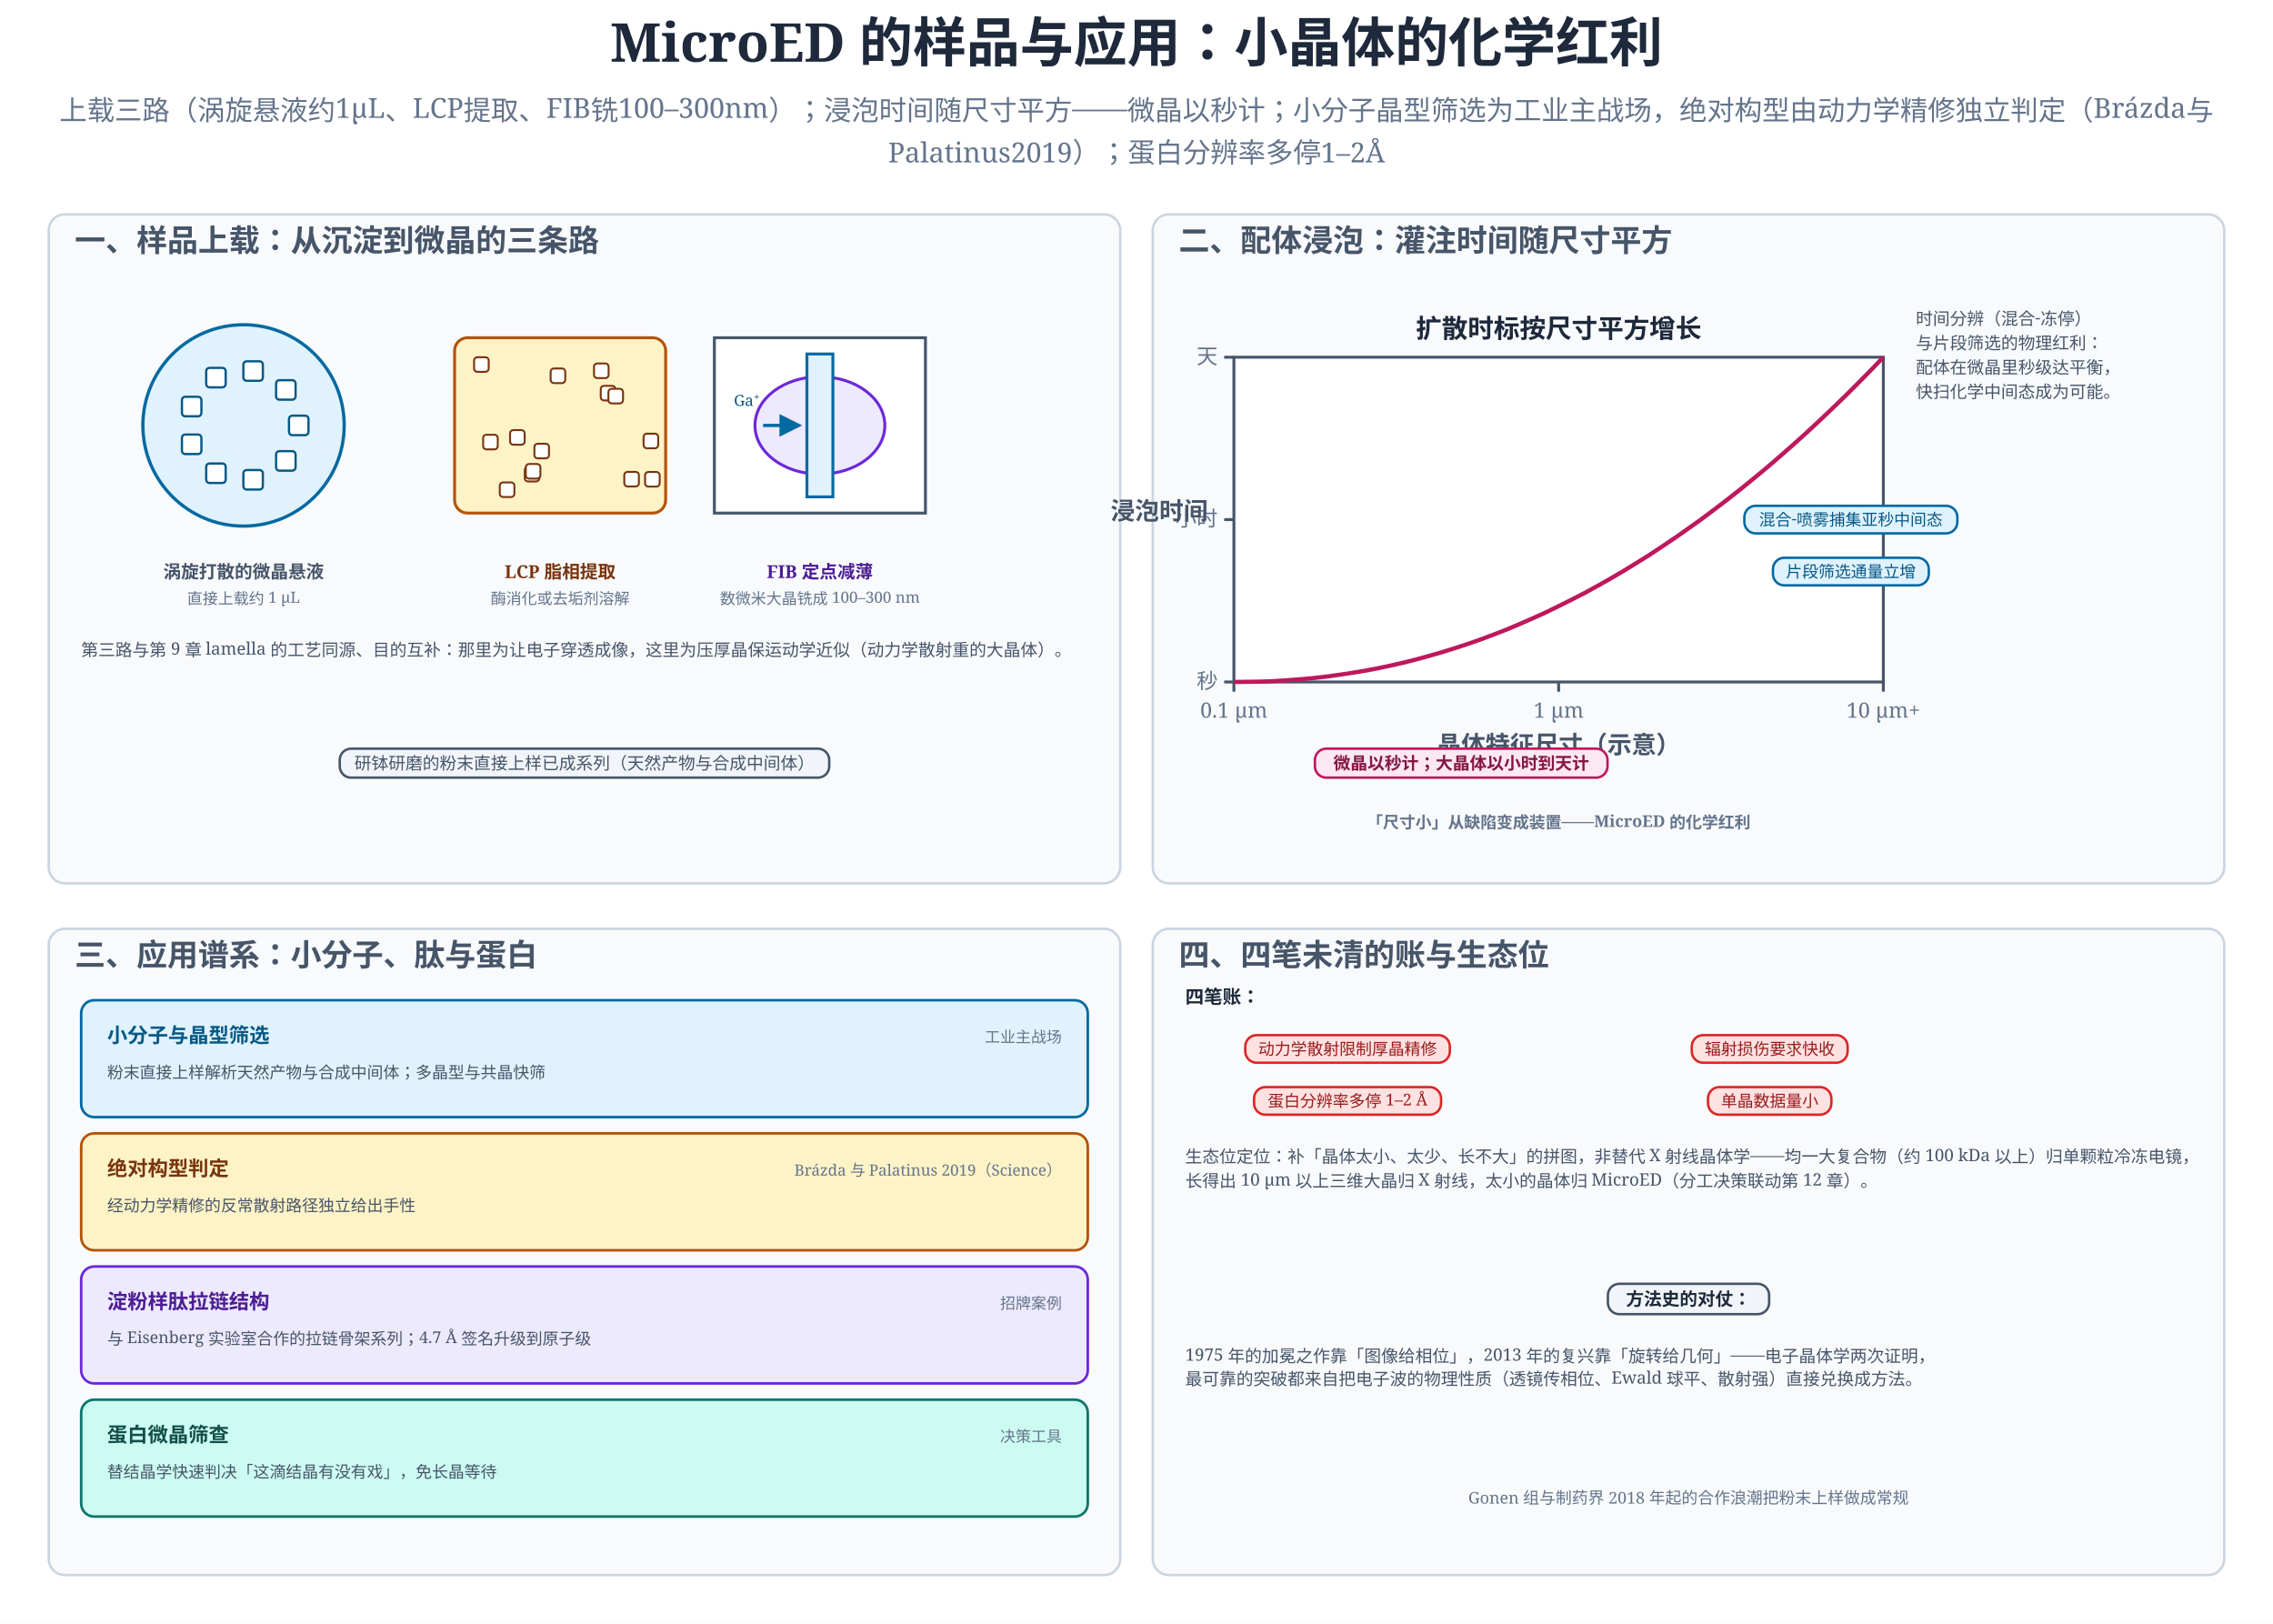
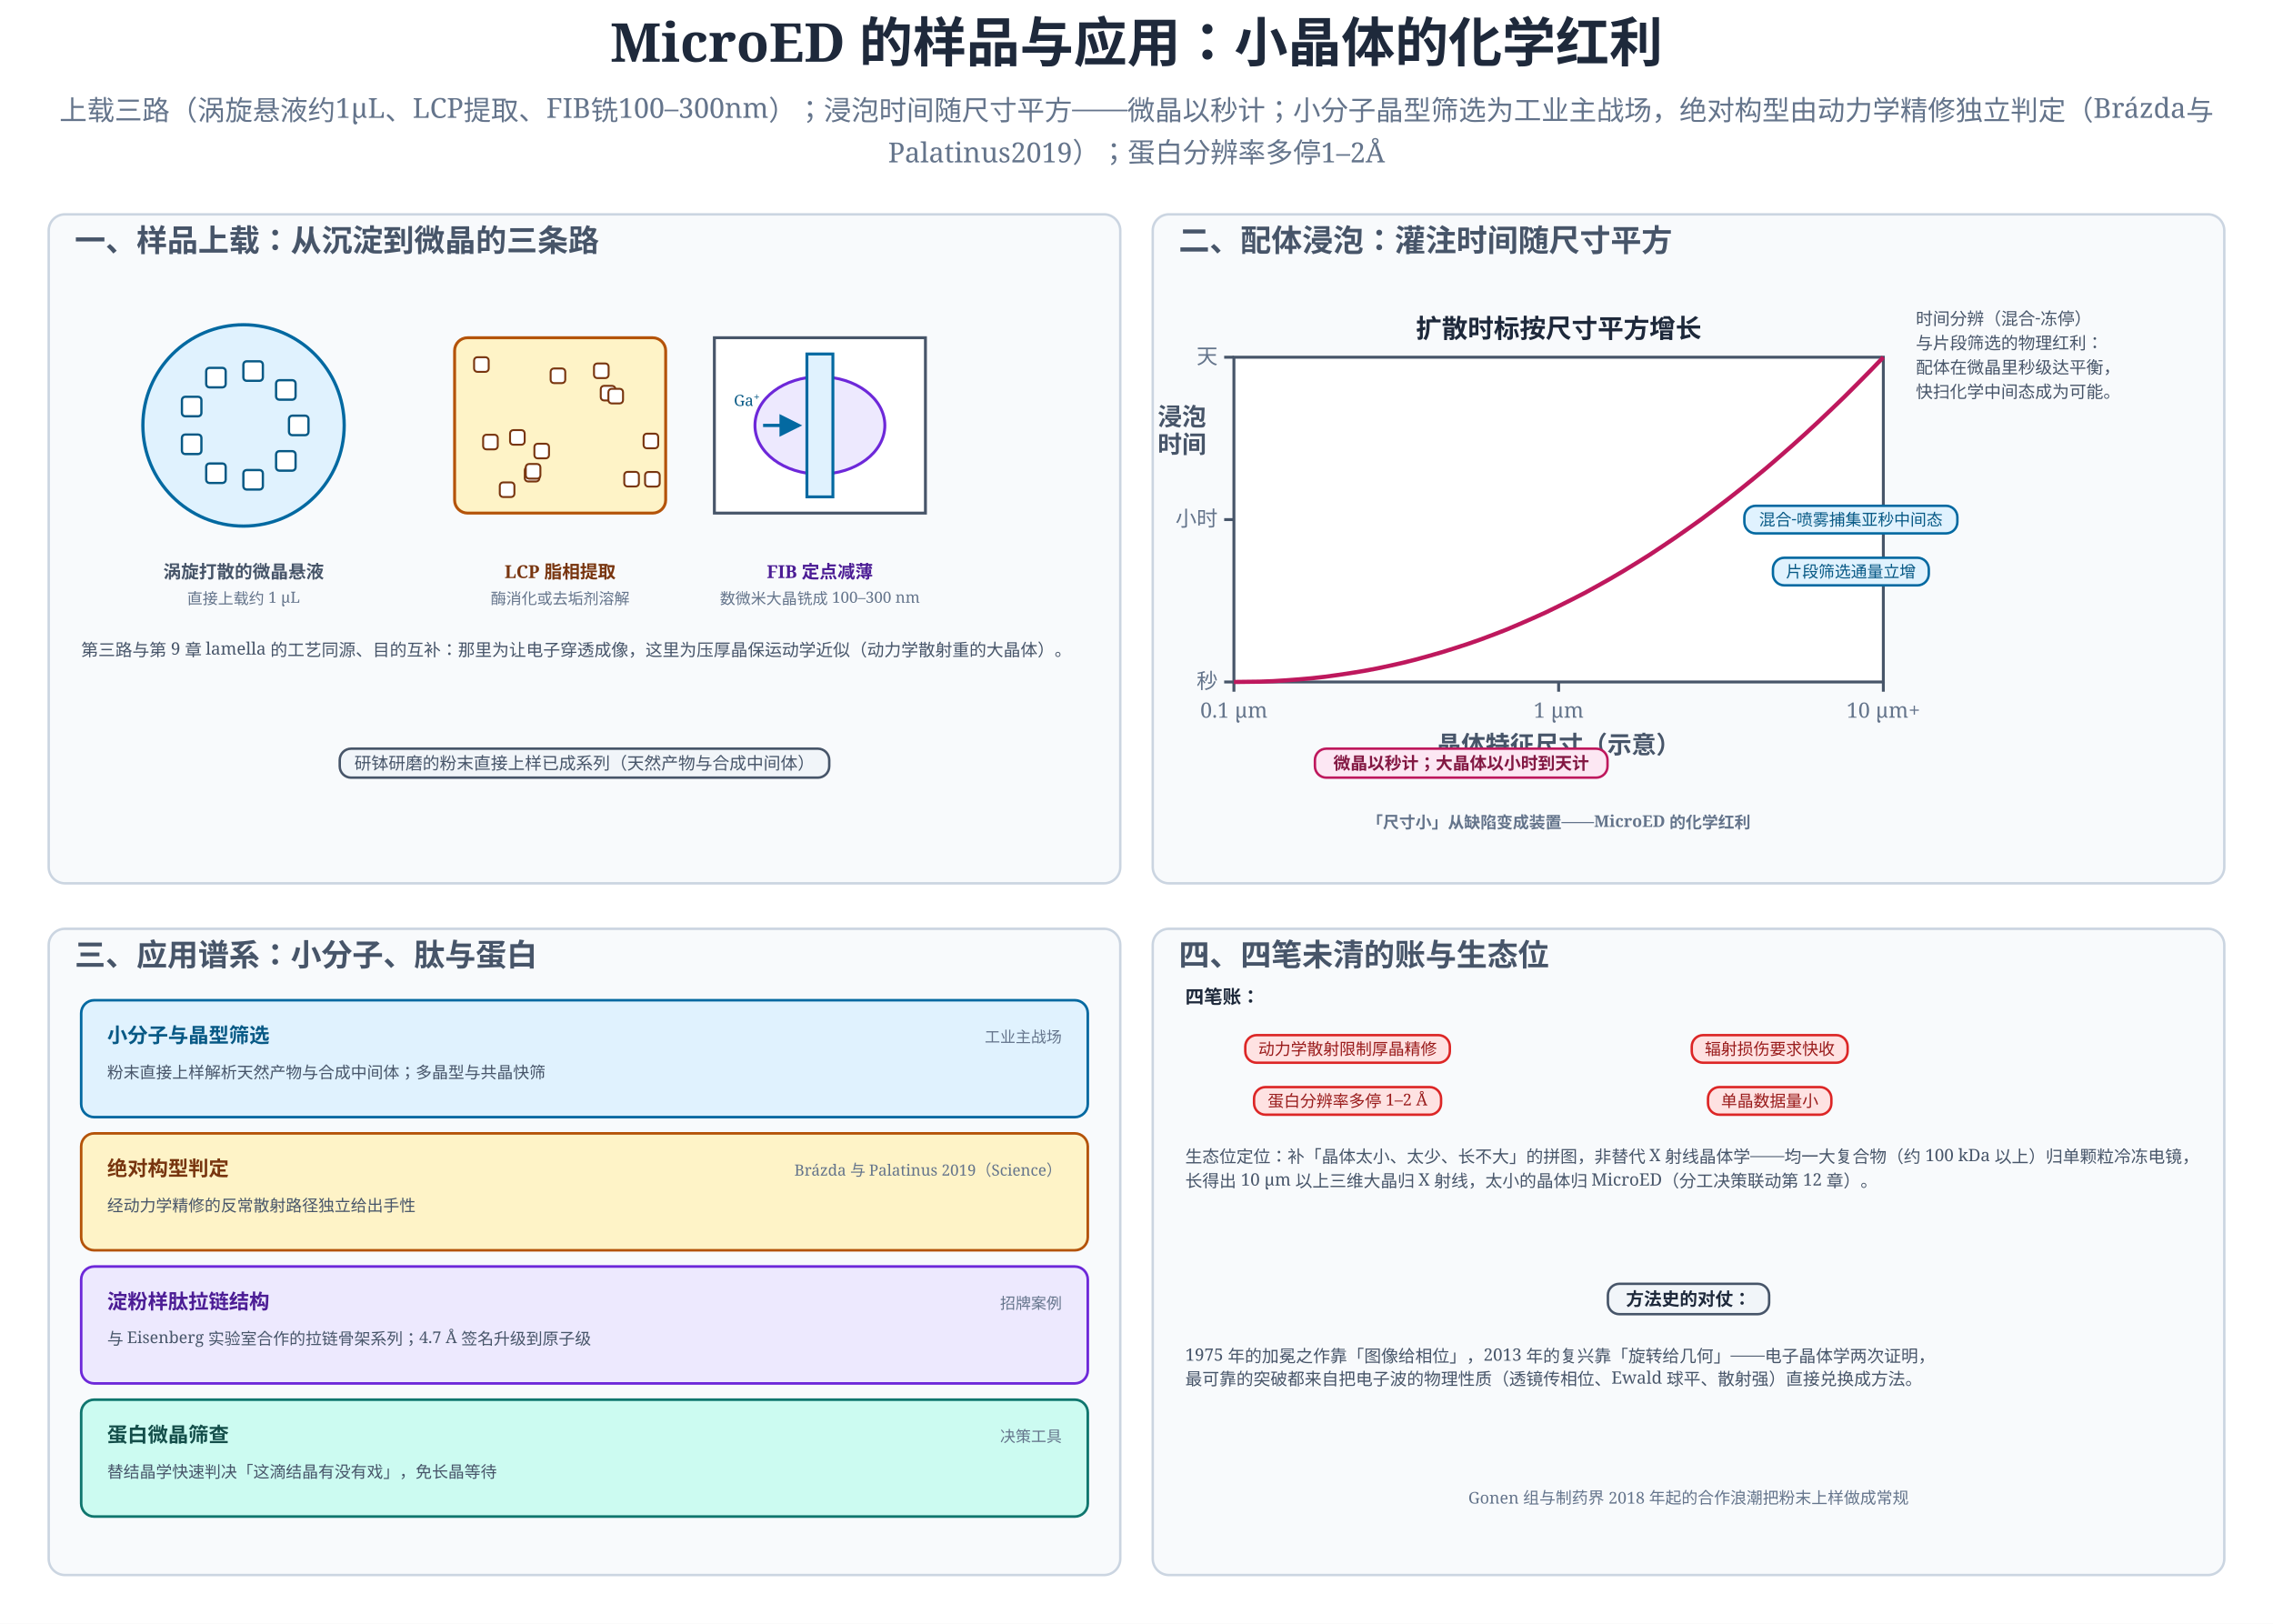
<svg xmlns="http://www.w3.org/2000/svg" width="1400" height="1000" viewBox="0 0 1400 1000" font-family="Noto Serif SC, LXGW WenKai, Songti SC, serif">
  <defs>
    <marker id="arr-ink" viewBox="0 0 10 10" refX="8.5" refY="5" markerWidth="7" markerHeight="7" orient="auto-start-reverse">
      <path d="M0,0 L10,5 L0,10 z" fill="#334155" />
    </marker>
    <marker id="arr-dna" viewBox="0 0 10 10" refX="8.5" refY="5" markerWidth="7" markerHeight="7" orient="auto-start-reverse">
      <path d="M0,0 L10,5 L0,10 z" fill="#0f766e" />
    </marker>
    <marker id="arr-rna" viewBox="0 0 10 10" refX="8.5" refY="5" markerWidth="7" markerHeight="7" orient="auto-start-reverse">
      <path d="M0,0 L10,5 L0,10 z" fill="#b45309" />
    </marker>
    <marker id="arr-pro" viewBox="0 0 10 10" refX="8.5" refY="5" markerWidth="7" markerHeight="7" orient="auto-start-reverse">
      <path d="M0,0 L10,5 L0,10 z" fill="#6d28d9" />
    </marker>
    <marker id="arr-enz" viewBox="0 0 10 10" refX="8.5" refY="5" markerWidth="7" markerHeight="7" orient="auto-start-reverse">
      <path d="M0,0 L10,5 L0,10 z" fill="#be185d" />
    </marker>
    <marker id="arr-acc" viewBox="0 0 10 10" refX="8.5" refY="5" markerWidth="7" markerHeight="7" orient="auto-start-reverse">
      <path d="M0,0 L10,5 L0,10 z" fill="#0369a1" />
    </marker>
    <marker id="arr-ok" viewBox="0 0 10 10" refX="8.5" refY="5" markerWidth="7" markerHeight="7" orient="auto-start-reverse">
      <path d="M0,0 L10,5 L0,10 z" fill="#059669" />
    </marker>
    <marker id="arr-warn" viewBox="0 0 10 10" refX="8.5" refY="5" markerWidth="7" markerHeight="7" orient="auto-start-reverse">
      <path d="M0,0 L10,5 L0,10 z" fill="#b45309" />
    </marker>
    <marker id="arr-bad" viewBox="0 0 10 10" refX="8.5" refY="5" markerWidth="7" markerHeight="7" orient="auto-start-reverse">
      <path d="M0,0 L10,5 L0,10 z" fill="#dc2626" />
    </marker>
    <marker id="arr-mute" viewBox="0 0 10 10" refX="8.5" refY="5" markerWidth="7" markerHeight="7" orient="auto-start-reverse">
      <path d="M0,0 L10,5 L0,10 z" fill="#94a3b8" />
    </marker>
  </defs>
  <rect x="0" y="0" width="1400" height="1000" fill="#ffffff" />
  <text x="700" y="38" text-anchor="middle" font-size="33" font-weight="700" fill="#1e293b">MicroED 的样品与应用：小晶体的化学红利</text>
  <text x="700" y="74" text-anchor="middle" font-size="17" fill="#64748b">上载三路（涡旋悬液约1μL、LCP提取、FIB铣100–300nm）；浸泡时间随尺寸平方——微晶以秒计；小分子晶型筛选为工业主战场，绝对构型由动力学精修独立判定（Brázda与</text>
  <text x="700" y="100" text-anchor="middle" font-size="17" fill="#64748b">Palatinus2019）；蛋白分辨率多停1–2Å</text>
  <rect x="30" y="132" width="660" height="412" rx="10" fill="#f8fafc" stroke="#cbd5e1" stroke-width="1.5" />
  <text x="46" y="154.84" font-size="19" fill="#475569" font-weight="700">一、样品上载：从沉淀到微晶的三条路</text>
  <circle cx="150" cy="262" r="62" fill="#e0f2fe" stroke="#0369a1" stroke-width="2" />
  <rect x="178" y="256" width="12" height="12" rx="2" fill="#ffffff" stroke="#075985" stroke-width="1.4" />
  <rect x="170.046" y="277.855" width="12" height="12" rx="2" fill="#ffffff" stroke="#075985" stroke-width="1.4" />
  <rect x="149.904" y="289.483" width="12" height="12" rx="2" fill="#ffffff" stroke="#075985" stroke-width="1.4" />
  <rect x="127" y="285.445" width="12" height="12" rx="2" fill="#ffffff" stroke="#075985" stroke-width="1.4" />
  <rect x="112.05" y="267.629" width="12" height="12" rx="2" fill="#ffffff" stroke="#075985" stroke-width="1.4" />
  <rect x="112.05" y="244.371" width="12" height="12" rx="2" fill="#ffffff" stroke="#075985" stroke-width="1.4" />
  <rect x="127" y="226.555" width="12" height="12" rx="2" fill="#ffffff" stroke="#075985" stroke-width="1.4" />
  <rect x="149.904" y="222.517" width="12" height="12" rx="2" fill="#ffffff" stroke="#075985" stroke-width="1.4" />
  <rect x="170.046" y="234.145" width="12" height="12" rx="2" fill="#ffffff" stroke="#075985" stroke-width="1.4" />
  <text x="150" y="356" font-size="11" fill="#475569" text-anchor="middle" font-weight="700">涡旋打散的微晶悬液</text>
  <text x="150" y="372" font-size="9.5" fill="#64748b" text-anchor="middle">直接上载约 1 μL</text>
  <rect x="280" y="208" width="130" height="108" rx="8" fill="#fef3c7" stroke="#b45309" stroke-width="1.8" />
  <rect x="292" y="220" width="9" height="9" rx="2" fill="#ffffff" stroke="#78350f" stroke-width="1.2" />
  <rect x="323.225" y="287.519" width="9" height="9" rx="2" fill="#ffffff" stroke="#78350f" stroke-width="1.2" />
  <rect x="384.505" y="290.602" width="9" height="9" rx="2" fill="#ffffff" stroke="#78350f" stroke-width="1.2" />
  <rect x="370.017" y="237.626" width="9" height="9" rx="2" fill="#ffffff" stroke="#78350f" stroke-width="1.2" />
  <rect x="323.841" y="285.764" width="9" height="9" rx="2" fill="#ffffff" stroke="#78350f" stroke-width="1.2" />
  <rect x="397.314" y="290.672" width="9" height="9" rx="2" fill="#ffffff" stroke="#78350f" stroke-width="1.2" />
  <rect x="374.739" y="239.449" width="9" height="9" rx="2" fill="#ffffff" stroke="#78350f" stroke-width="1.2" />
  <rect x="339.152" y="226.932" width="9" height="9" rx="2" fill="#ffffff" stroke="#78350f" stroke-width="1.2" />
  <rect x="365.858" y="223.853" width="9" height="9" rx="2" fill="#ffffff" stroke="#78350f" stroke-width="1.2" />
  <rect x="314.158" y="264.888" width="9" height="9" rx="2" fill="#ffffff" stroke="#78350f" stroke-width="1.2" />
  <rect x="396.399" y="267.069" width="9" height="9" rx="2" fill="#ffffff" stroke="#78350f" stroke-width="1.2" />
  <rect x="329.148" y="273.277" width="9" height="9" rx="2" fill="#ffffff" stroke="#78350f" stroke-width="1.2" />
  <rect x="297.578" y="267.738" width="9" height="9" rx="2" fill="#ffffff" stroke="#78350f" stroke-width="1.2" />
  <rect x="307.833" y="297.096" width="9" height="9" rx="2" fill="#ffffff" stroke="#78350f" stroke-width="1.2" />
  <text x="345" y="356" font-size="11" fill="#78350f" text-anchor="middle" font-weight="700">LCP 脂相提取</text>
  <text x="345" y="372" font-size="9.5" fill="#64748b" text-anchor="middle">酶消化或去垢剂溶解</text>
  <rect x="440" y="208" width="130" height="108" fill="#ffffff" stroke="#475569" stroke-width="1.8" />
  <ellipse cx="505" cy="262" rx="40" ry="30" fill="#ede9fe" stroke="#6d28d9" stroke-width="1.8" />
  <rect x="497" y="218" width="16" height="88" fill="#e0f2fe" stroke="#0369a1" stroke-width="1.8" />
  <line x1="470" y1="262" x2="492" y2="262" stroke="#0369a1" stroke-width="2" marker-end="url(#arr-acc)" />
  <text x="452" y="250" font-size="9.5" fill="#075985">Ga<tspan dy="-3.2" font-size="6.8">+</tspan>
  </text>
  <text x="505" y="356" font-size="11" fill="#4c1d95" text-anchor="middle" font-weight="700">FIB 定点减薄</text>
  <text x="505" y="372" font-size="9.5" fill="#64748b" text-anchor="middle">数微米大晶铣成 100–300 nm</text>
  <text x="50" y="404" font-size="10.5" fill="#475569">第三路与第 9 章 lamella 的工艺同源、目的互补：那里为让电子穿透成像，这里为压厚晶保运动学近似（动力学散射重的大晶体）。</text>
  <rect x="209.25" y="461.075" width="301.5" height="17.85" rx="7" fill="#f1f5f9" stroke="#475569" stroke-width="1.5" />
  <text x="360" y="473.78" font-size="10.5" fill="#475569" text-anchor="middle">研钵研磨的粉末直接上样已成系列（天然产物与合成中间体）</text>
  <rect x="710" y="132" width="660" height="412" rx="10" fill="#f8fafc" stroke="#cbd5e1" stroke-width="1.5" />
  <text x="726" y="154.84" font-size="19" fill="#475569" font-weight="700">二、配体浸泡：灌注时间随尺寸平方</text>
  <rect x="760" y="220" width="400" height="200" fill="#ffffff" stroke="#475569" stroke-width="1.8" />
  <line x1="760" y1="420" x2="760" y2="426" stroke="#475569" stroke-width="1.8" />
  <text x="760" y="442" font-size="13" fill="#64748b" text-anchor="middle">0.1 μm</text>
  <line x1="960" y1="420" x2="960" y2="426" stroke="#475569" stroke-width="1.8" />
  <text x="960" y="442" font-size="13" fill="#64748b" text-anchor="middle">1 μm</text>
  <line x1="1160" y1="420" x2="1160" y2="426" stroke="#475569" stroke-width="1.8" />
  <text x="1160" y="442" font-size="13" fill="#64748b" text-anchor="middle">10 μm+</text>
  <line x1="754" y1="420" x2="760" y2="420" stroke="#475569" stroke-width="1.8" />
  <text x="750" y="424" font-size="13" fill="#64748b" text-anchor="end">秒</text>
  <line x1="754" y1="320" x2="760" y2="320" stroke="#475569" stroke-width="1.8" />
  <text x="750" y="324" font-size="13" fill="#64748b" text-anchor="end">小时</text>
  <line x1="754" y1="220" x2="760" y2="220" stroke="#475569" stroke-width="1.8" />
  <text x="750" y="224" font-size="13" fill="#64748b" text-anchor="end">天</text>
  <text x="960" y="464" font-size="15" fill="#475569" text-anchor="middle" font-weight="600">晶体特征尺寸（示意）</text>
-   <text x="714" y="320" font-size="15" fill="#475569" text-anchor="middle" font-weight="600">浸泡时间</text>
+   <text x="728" y="262" font-size="15" fill="#475569" text-anchor="middle" font-weight="600">浸泡</text>
+   <text x="728" y="279" font-size="15" fill="#475569" text-anchor="middle" font-weight="600">时间</text>
  <text x="960" y="208" font-size="16" fill="#1e293b" text-anchor="middle" font-weight="700">扩散时标按尺寸平方增长</text>
  <path d="M760.0,420.0 L768.0,419.9 L776.0,419.8 L784.0,419.5 L792.0,419.0 L800.0,418.4 L808.0,417.7 L816.0,416.8 L824.0,415.7 L832.0,414.5 L840.0,413.2 L848.0,411.7 L856.0,410.0 L864.0,408.2 L872.0,406.2 L880.0,404.0 L888.0,401.7 L896.0,399.2 L904.0,396.6 L912.0,393.8 L920.0,390.8 L928.0,387.7 L936.0,384.3 L944.0,380.8 L952.0,377.2 L960.0,373.3 L968.0,369.3 L976.0,365.2 L984.0,360.8 L992.0,356.3 L1000.0,351.6 L1008.0,346.7 L1016.0,341.7 L1024.0,336.4 L1032.0,331.0 L1040.0,325.4 L1048.0,319.7 L1056.0,313.7 L1064.0,307.6 L1072.0,301.3 L1080.0,294.8 L1088.0,288.2 L1096.0,281.3 L1104.0,274.3 L1112.0,267.1 L1120.0,259.7 L1128.0,252.1 L1136.0,244.4 L1144.0,236.4 L1152.0,228.3 L1160.0,220.0" fill="none" stroke="#be185d" stroke-width="2.6" />
  <rect x="809.888" y="461.075" width="180.225" height="17.85" rx="7" fill="#fce7f3" stroke="#be185d" stroke-width="1.5" />
  <text x="900" y="473.78" font-size="10.5" fill="#831843" text-anchor="middle" font-weight="700">微晶以秒计；大晶体以小时到天计</text>
  <text x="1180" y="200" font-size="10.5" fill="#475569">时间分辨（混合-冻停）</text>
  <text x="1180" y="215" font-size="10.5" fill="#475569">与片段筛选的物理红利：</text>
  <text x="1180" y="230" font-size="10.5" fill="#475569">配体在微晶里秒级达平衡，</text>
  <text x="1180" y="245" font-size="10.5" fill="#475569">快扫化学中间态成为可能。</text>
  <rect x="1074.4" y="311.5" width="131.2" height="17" rx="7" fill="#e0f2fe" stroke="#0369a1" stroke-width="1.5" />
  <text x="1140" y="323.6" font-size="10" fill="#075985" text-anchor="middle">混合-喷雾捕集亚秒中间态</text>
  <rect x="1092" y="343.5" width="96" height="17" rx="7" fill="#e0f2fe" stroke="#0369a1" stroke-width="1.5" />
  <text x="1140" y="355.6" font-size="10" fill="#075985" text-anchor="middle">片段筛选通量立增</text>
  <text x="960" y="510" font-size="10" fill="#64748b" text-anchor="middle" font-weight="700">「尺寸小」从缺陷变成装置——MicroED 的化学红利</text>
  <rect x="30" y="572" width="660" height="398" rx="10" fill="#f8fafc" stroke="#cbd5e1" stroke-width="1.5" />
  <text x="46" y="594.84" font-size="19" fill="#475569" font-weight="700">三、应用谱系：小分子、肽与蛋白</text>
  <rect x="50" y="616" width="620" height="72" rx="8" fill="#e0f2fe" stroke="#0369a1" stroke-width="1.6" />
  <text x="66" y="642" font-size="12.5" fill="#075985" font-weight="700">小分子与晶型筛选</text>
  <text x="66" y="664" font-size="10" fill="#475569">粉末直接上样解析天然产物与合成中间体；多晶型与共晶快筛</text>
  <text x="654" y="642" font-size="9.5" fill="#64748b" text-anchor="end">工业主战场</text>
  <rect x="50" y="698" width="620" height="72" rx="8" fill="#fef3c7" stroke="#b45309" stroke-width="1.6" />
  <text x="66" y="724" font-size="12.5" fill="#78350f" font-weight="700">绝对构型判定</text>
  <text x="66" y="746" font-size="10" fill="#475569">经动力学精修的反常散射路径独立给出手性</text>
  <text x="654" y="724" font-size="9.5" fill="#64748b" text-anchor="end">Brázda 与 Palatinus 2019（Science）</text>
  <rect x="50" y="780" width="620" height="72" rx="8" fill="#ede9fe" stroke="#6d28d9" stroke-width="1.6" />
  <text x="66" y="806" font-size="12.5" fill="#4c1d95" font-weight="700">淀粉样肽拉链结构</text>
  <text x="66" y="828" font-size="10" fill="#475569">与 Eisenberg 实验室合作的拉链骨架系列；4.7 Å 签名升级到原子级</text>
  <text x="654" y="806" font-size="9.5" fill="#64748b" text-anchor="end">招牌案例</text>
  <rect x="50" y="862" width="620" height="72" rx="8" fill="#ccfbf1" stroke="#0f766e" stroke-width="1.6" />
  <text x="66" y="888" font-size="12.5" fill="#134e4a" font-weight="700">蛋白微晶筛查</text>
  <text x="66" y="910" font-size="10" fill="#475569">替结晶学快速判决「这滴结晶有没有戏」，免长晶等待</text>
  <text x="654" y="888" font-size="9.5" fill="#64748b" text-anchor="end">决策工具</text>
  <rect x="710" y="572" width="660" height="398" rx="10" fill="#f8fafc" stroke="#cbd5e1" stroke-width="1.5" />
  <text x="726" y="594.84" font-size="19" fill="#475569" font-weight="700">四、四笔未清的账与生态位</text>
  <text x="730" y="618" font-size="11.5" fill="#1e293b" font-weight="700">四笔账：</text>
  <rect x="767" y="637.5" width="126" height="17" rx="7" fill="#fee2e2" stroke="#dc2626" stroke-width="1.5" />
  <text x="830" y="649.6" font-size="10" fill="#991b1b" text-anchor="middle">动力学散射限制厚晶精修</text>
  <rect x="1042" y="637.5" width="96" height="17" rx="7" fill="#fee2e2" stroke="#dc2626" stroke-width="1.5" />
  <text x="1090" y="649.6" font-size="10" fill="#991b1b" text-anchor="middle">辐射损伤要求快收</text>
  <rect x="772.4" y="669.5" width="115.2" height="17" rx="7" fill="#fee2e2" stroke="#dc2626" stroke-width="1.5" />
  <text x="830" y="681.6" font-size="10" fill="#991b1b" text-anchor="middle">蛋白分辨率多停 1–2 Å</text>
  <rect x="1052" y="669.5" width="76" height="17" rx="7" fill="#fee2e2" stroke="#dc2626" stroke-width="1.5" />
  <text x="1090" y="681.6" font-size="10" fill="#991b1b" text-anchor="middle">单晶数据量小</text>
  <text x="730" y="716" font-size="10.5" fill="#475569">生态位定位：补「晶体太小、太少、长不大」的拼图，非替代 X 射线晶体学——均一大复合物（约 100 kDa 以上）归单颗粒冷冻电镜，</text>
  <text x="730" y="731" font-size="10.5" fill="#475569">长得出 10 μm 以上三维大晶归 X 射线，太小的晶体归 MicroED（分工决策联动第 12 章）。</text>
  <rect x="990.345" y="790.65" width="99.31" height="18.7" rx="7" fill="#f1f5f9" stroke="#475569" stroke-width="1.5" />
  <text x="1040" y="803.96" font-size="11" fill="#1e293b" text-anchor="middle" font-weight="700">方法史的对仗：</text>
  <text x="730" y="838" font-size="10.5" fill="#475569">1975 年的加冕之作靠「图像给相位」，2013 年的复兴靠「旋转给几何」——电子晶体学两次证明，</text>
  <text x="730" y="853" font-size="10.5" fill="#475569">最可靠的突破都来自把电子波的物理性质（透镜传相位、Ewald 球平、散射强）直接兑换成方法。</text>
  <text x="1040" y="926" font-size="10" fill="#64748b" text-anchor="middle">Gonen 组与制药界 2018 年起的合作浪潮把粉末上样做成常规</text>
</svg>
